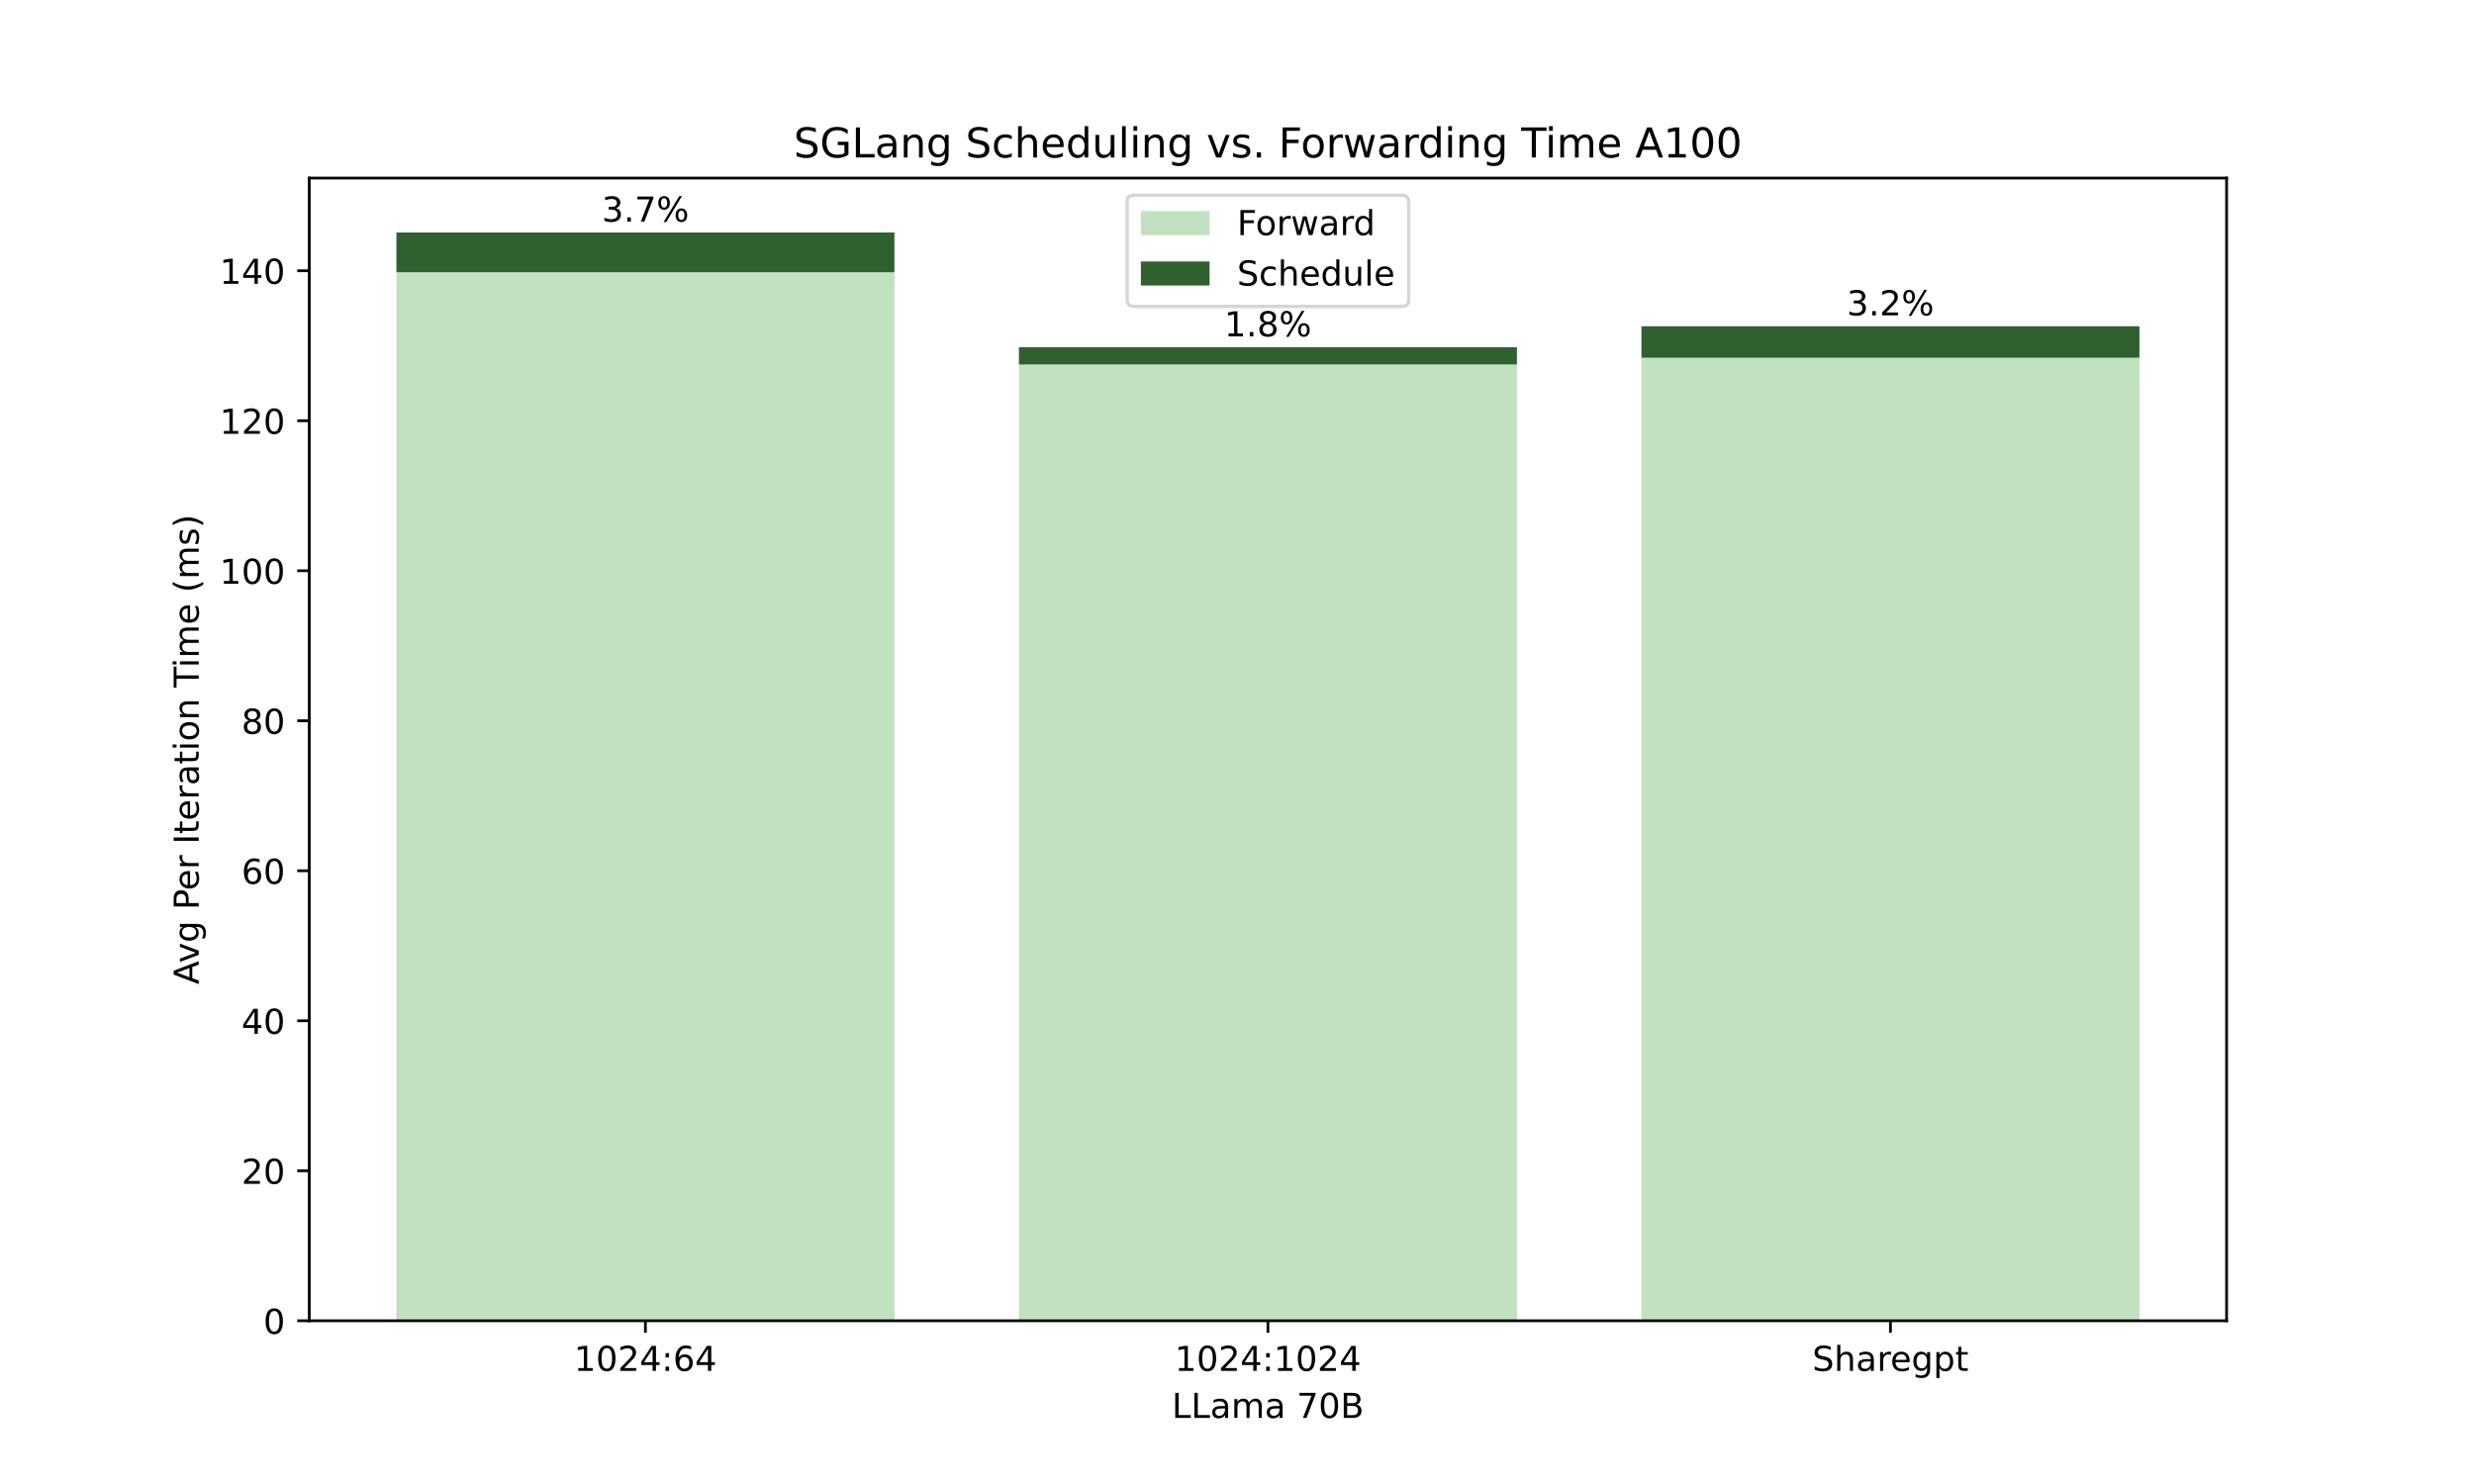
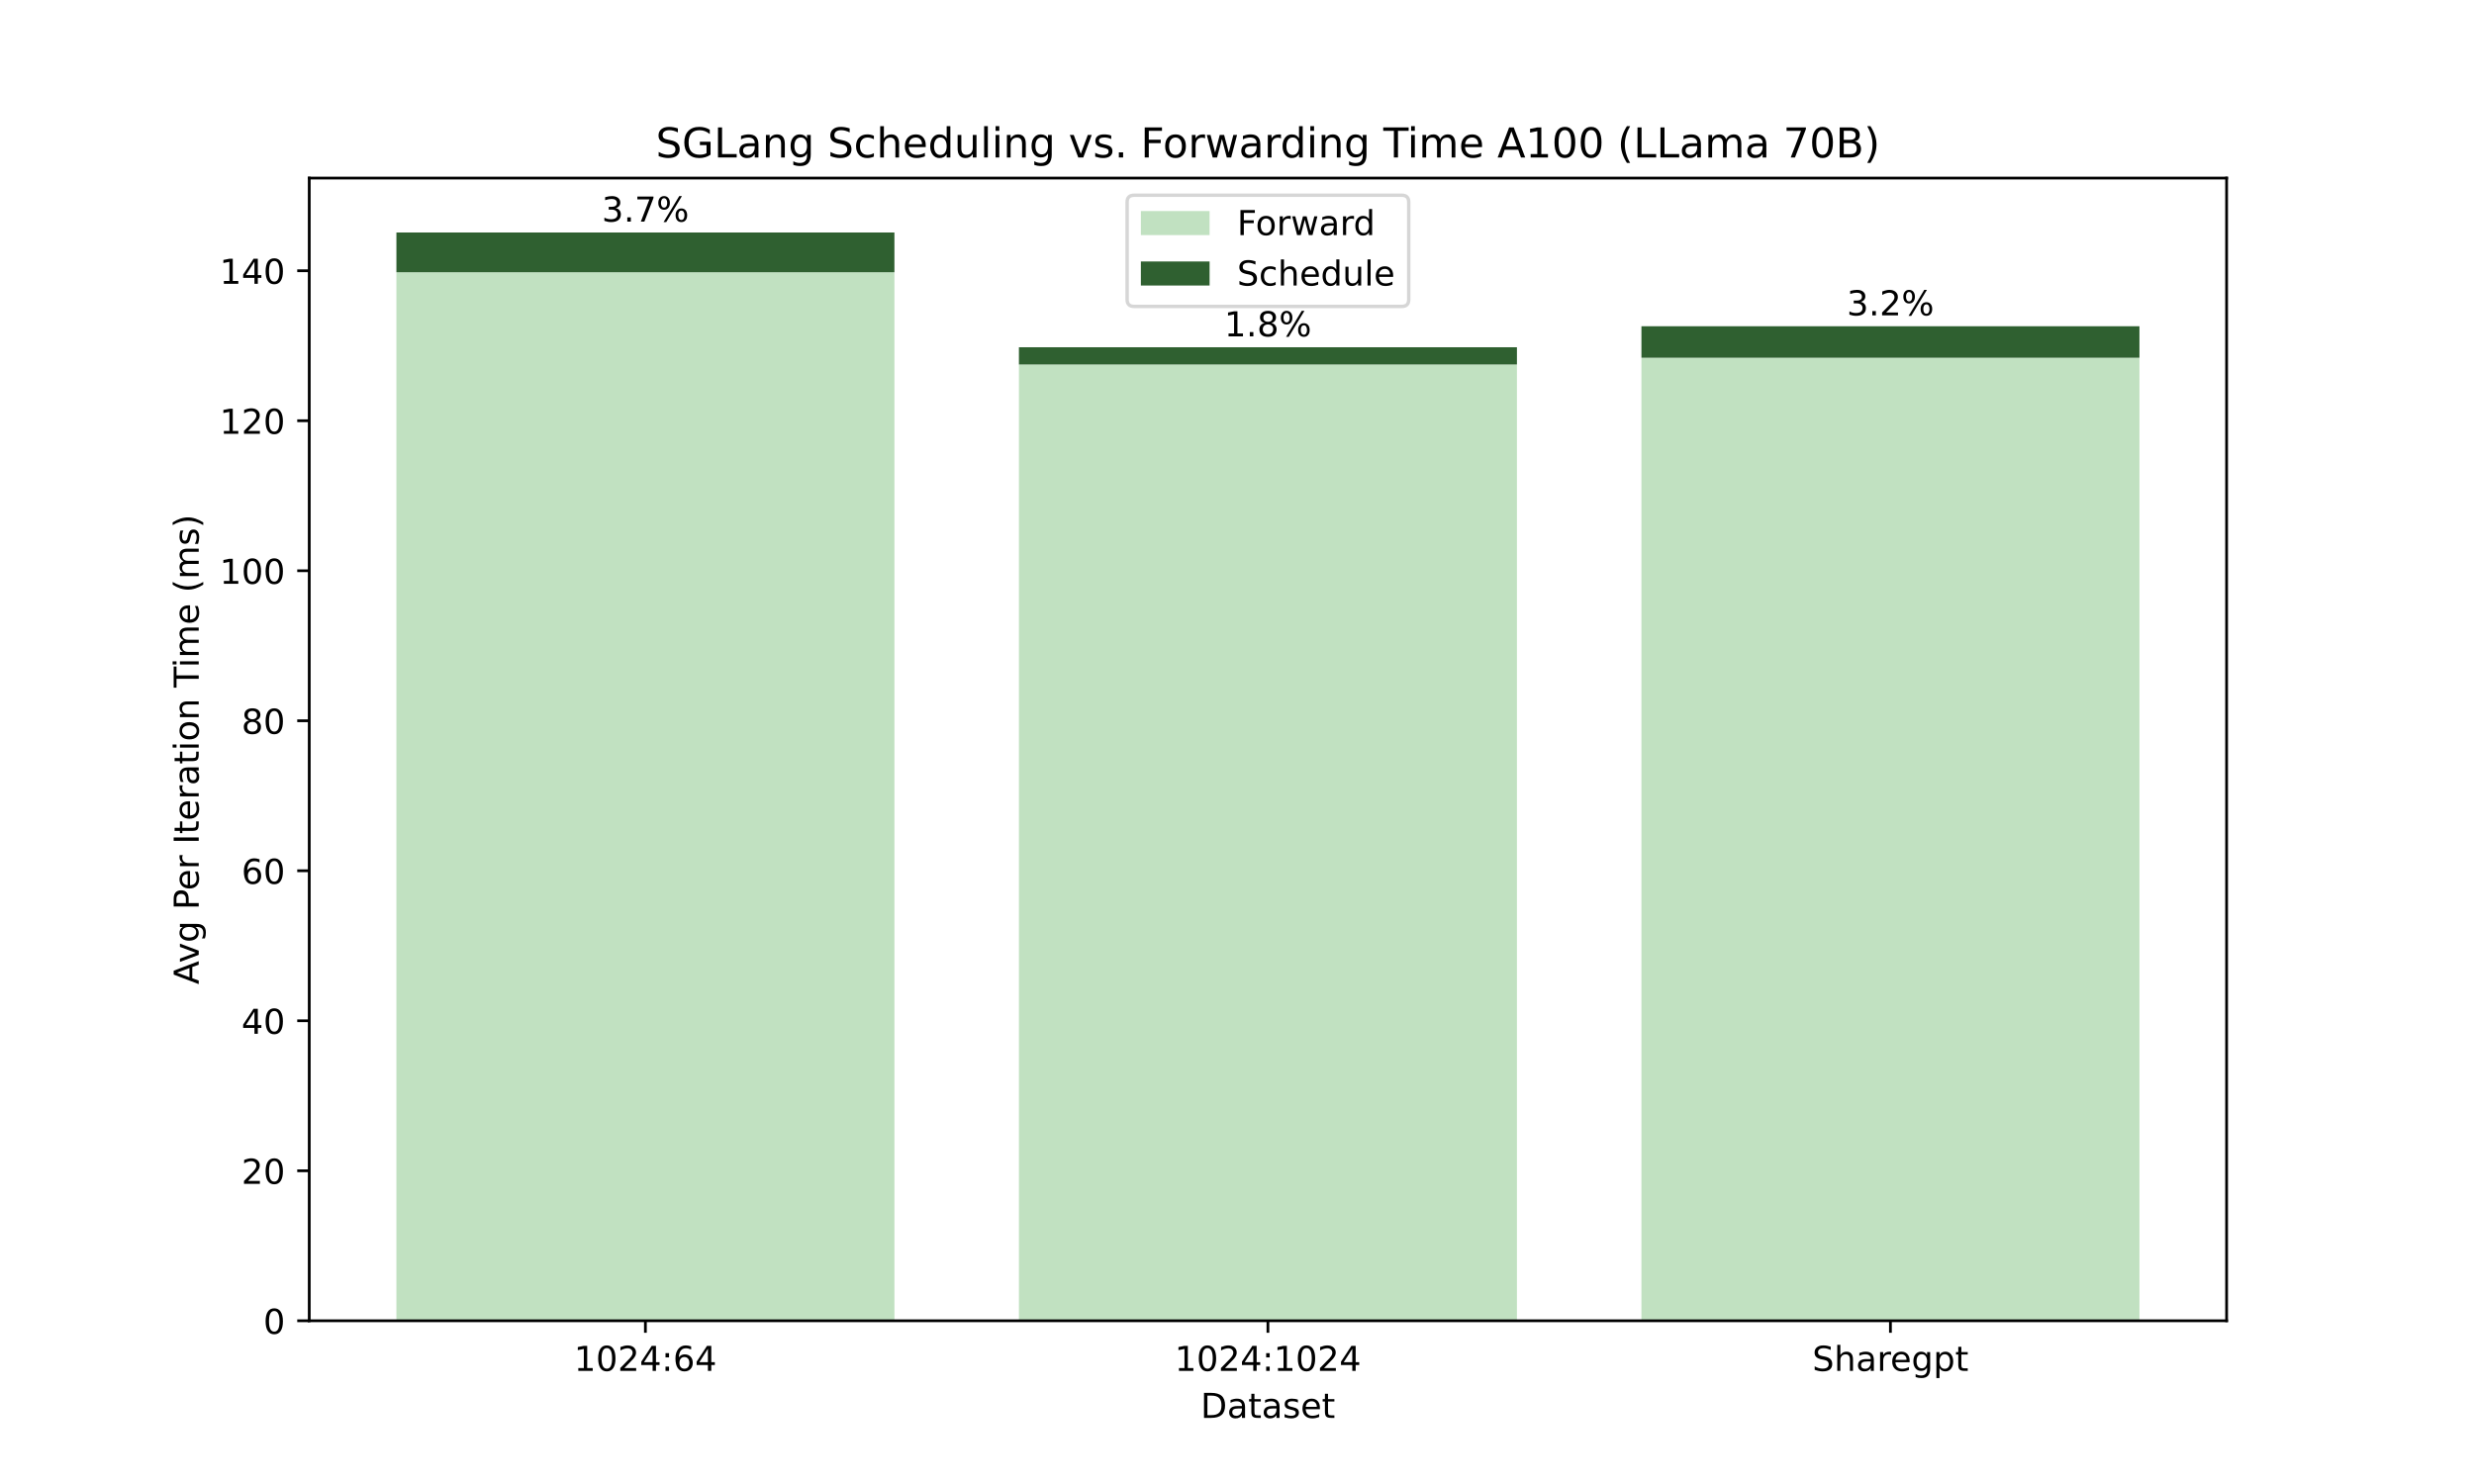
<svg xmlns="http://www.w3.org/2000/svg" xmlns:xlink="http://www.w3.org/1999/xlink" width="720pt" height="432pt" viewBox="0 0 720 432" version="1.1">
  <defs>
    <style type="text/css">*{stroke-linejoin: round; stroke-linecap: butt}</style>
  </defs>
  <g id="figure_1">
    <g id="patch_1">
      <path d="M 0 432  L 720 432  L 720 0  L 0 0  z " style="fill: #ffffff" />
    </g>
    <g id="axes_1">
      <g id="patch_2">
        <path d="M 90 384.48  L 648 384.48  L 648 51.84  L 90 51.84  z " style="fill: #ffffff" />
      </g>
      <g id="patch_3">
-         <path d="M 115.364 384.48  L 260.299 384.48  L 260.299 79.252  L 115.364 79.252  z " clip-path="url(#p41bf4c85e1)" style="fill: #c1e1c1" />
+         <path d="M 115.364 384.48  L 260.299 384.48  L 260.299 79.252  L 115.364 79.252  z " clip-path="url(#pac7d313eec)" style="fill: #c1e1c1" />
      </g>
      <g id="patch_4">
-         <path d="M 296.532 384.48  L 441.468 384.48  L 441.468 106.106  L 296.532 106.106  z " clip-path="url(#p41bf4c85e1)" style="fill: #c1e1c1" />
+         <path d="M 296.532 384.48  L 441.468 384.48  L 441.468 106.106  L 296.532 106.106  z " clip-path="url(#pac7d313eec)" style="fill: #c1e1c1" />
      </g>
      <g id="patch_5">
-         <path d="M 477.701 384.48  L 622.636 384.48  L 622.636 104.141  L 477.701 104.141  z " clip-path="url(#p41bf4c85e1)" style="fill: #c1e1c1" />
+         <path d="M 477.701 384.48  L 622.636 384.48  L 622.636 104.141  L 477.701 104.141  z " clip-path="url(#pac7d313eec)" style="fill: #c1e1c1" />
      </g>
      <g id="patch_6">
-         <path d="M 115.364 79.252  L 260.299 79.252  L 260.299 67.68  L 115.364 67.68  z " clip-path="url(#p41bf4c85e1)" style="fill: #2f6030" />
+         <path d="M 115.364 79.252  L 260.299 79.252  L 260.299 67.68  L 115.364 67.68  z " clip-path="url(#pac7d313eec)" style="fill: #2f6030" />
      </g>
      <g id="patch_7">
-         <path d="M 296.532 106.106  L 441.468 106.106  L 441.468 101.085  L 296.532 101.085  z " clip-path="url(#p41bf4c85e1)" style="fill: #2f6030" />
+         <path d="M 296.532 106.106  L 441.468 106.106  L 441.468 101.085  L 296.532 101.085  z " clip-path="url(#pac7d313eec)" style="fill: #2f6030" />
      </g>
      <g id="patch_8">
-         <path d="M 477.701 104.141  L 622.636 104.141  L 622.636 94.972  L 477.701 94.972  z " clip-path="url(#p41bf4c85e1)" style="fill: #2f6030" />
+         <path d="M 477.701 104.141  L 622.636 104.141  L 622.636 94.972  L 477.701 94.972  z " clip-path="url(#pac7d313eec)" style="fill: #2f6030" />
      </g>
      <g id="matplotlib.axis_1">
        <g id="xtick_1">
          <g id="line2d_1">
            <defs>
-               <path id="m19661de601" d="M 0 0  L 0 3.5  " style="stroke: #000000; stroke-width: 0.8" />
+               <path id="m6795e2af85" d="M 0 0  L 0 3.5  " style="stroke: #000000; stroke-width: 0.8" />
            </defs>
            <g>
-               <use xlink:href="#m19661de601" x="187.831" y="384.48" style="stroke: #000000; stroke-width: 0.8" />
+               <use xlink:href="#m6795e2af85" x="187.831" y="384.48" style="stroke: #000000; stroke-width: 0.8" />
            </g>
          </g>
          <g id="text_1">
            <g transform="translate(167.0593 399.0784) scale(0.1 -0.1)">
              <defs>
                <path id="DejaVuSans-31" d="M 794 531  L 1825 531  L 1825 4091  L 703 3866  L 703 4441  L 1819 4666  L 2450 4666  L 2450 531  L 3481 531  L 3481 0  L 794 0  L 794 531  z " transform="scale(0.015625)" />
                <path id="DejaVuSans-30" d="M 2034 4250  Q 1547 4250 1301 3770  Q 1056 3291 1056 2328  Q 1056 1369 1301 889  Q 1547 409 2034 409  Q 2525 409 2770 889  Q 3016 1369 3016 2328  Q 3016 3291 2770 3770  Q 2525 4250 2034 4250  z M 2034 4750  Q 2819 4750 3233 4129  Q 3647 3509 3647 2328  Q 3647 1150 3233 529  Q 2819 -91 2034 -91  Q 1250 -91 836 529  Q 422 1150 422 2328  Q 422 3509 836 4129  Q 1250 4750 2034 4750  z " transform="scale(0.015625)" />
                <path id="DejaVuSans-32" d="M 1228 531  L 3431 531  L 3431 0  L 469 0  L 469 531  Q 828 903 1448 1529  Q 2069 2156 2228 2338  Q 2531 2678 2651 2914  Q 2772 3150 2772 3378  Q 2772 3750 2511 3984  Q 2250 4219 1831 4219  Q 1534 4219 1204 4116  Q 875 4013 500 3803  L 500 4441  Q 881 4594 1212 4672  Q 1544 4750 1819 4750  Q 2544 4750 2975 4387  Q 3406 4025 3406 3419  Q 3406 3131 3298 2873  Q 3191 2616 2906 2266  Q 2828 2175 2409 1742  Q 1991 1309 1228 531  z " transform="scale(0.015625)" />
                <path id="DejaVuSans-34" d="M 2419 4116  L 825 1625  L 2419 1625  L 2419 4116  z M 2253 4666  L 3047 4666  L 3047 1625  L 3713 1625  L 3713 1100  L 3047 1100  L 3047 0  L 2419 0  L 2419 1100  L 313 1100  L 313 1709  L 2253 4666  z " transform="scale(0.015625)" />
                <path id="DejaVuSans-3a" d="M 750 794  L 1409 794  L 1409 0  L 750 0  L 750 794  z M 750 3309  L 1409 3309  L 1409 2516  L 750 2516  L 750 3309  z " transform="scale(0.015625)" />
                <path id="DejaVuSans-36" d="M 2113 2584  Q 1688 2584 1439 2293  Q 1191 2003 1191 1497  Q 1191 994 1439 701  Q 1688 409 2113 409  Q 2538 409 2786 701  Q 3034 994 3034 1497  Q 3034 2003 2786 2293  Q 2538 2584 2113 2584  z M 3366 4563  L 3366 3988  Q 3128 4100 2886 4159  Q 2644 4219 2406 4219  Q 1781 4219 1451 3797  Q 1122 3375 1075 2522  Q 1259 2794 1537 2939  Q 1816 3084 2150 3084  Q 2853 3084 3261 2657  Q 3669 2231 3669 1497  Q 3669 778 3244 343  Q 2819 -91 2113 -91  Q 1303 -91 875 529  Q 447 1150 447 2328  Q 447 3434 972 4092  Q 1497 4750 2381 4750  Q 2619 4750 2861 4703  Q 3103 4656 3366 4563  z " transform="scale(0.015625)" />
              </defs>
              <use xlink:href="#DejaVuSans-31" />
              <use xlink:href="#DejaVuSans-30" x="63.623" />
              <use xlink:href="#DejaVuSans-32" x="127.246" />
              <use xlink:href="#DejaVuSans-34" x="190.869" />
              <use xlink:href="#DejaVuSans-3a" x="254.492" />
              <use xlink:href="#DejaVuSans-36" x="288.184" />
              <use xlink:href="#DejaVuSans-34" x="351.807" />
            </g>
          </g>
        </g>
        <g id="xtick_2">
          <g id="line2d_2">
            <g>
-               <use xlink:href="#m19661de601" x="369" y="384.48" style="stroke: #000000; stroke-width: 0.8" />
+               <use xlink:href="#m6795e2af85" x="369" y="384.48" style="stroke: #000000; stroke-width: 0.8" />
            </g>
          </g>
          <g id="text_2">
            <g transform="translate(341.8656 399.0784) scale(0.1 -0.1)">
              <use xlink:href="#DejaVuSans-31" />
              <use xlink:href="#DejaVuSans-30" x="63.623" />
              <use xlink:href="#DejaVuSans-32" x="127.246" />
              <use xlink:href="#DejaVuSans-34" x="190.869" />
              <use xlink:href="#DejaVuSans-3a" x="254.492" />
              <use xlink:href="#DejaVuSans-31" x="288.184" />
              <use xlink:href="#DejaVuSans-30" x="351.807" />
              <use xlink:href="#DejaVuSans-32" x="415.43" />
              <use xlink:href="#DejaVuSans-34" x="479.053" />
            </g>
          </g>
        </g>
        <g id="xtick_3">
          <g id="line2d_3">
            <g>
-               <use xlink:href="#m19661de601" x="550.169" y="384.48" style="stroke: #000000; stroke-width: 0.8" />
+               <use xlink:href="#m6795e2af85" x="550.169" y="384.48" style="stroke: #000000; stroke-width: 0.8" />
            </g>
          </g>
          <g id="text_3">
            <g transform="translate(527.4337 399.0784) scale(0.1 -0.1)">
              <defs>
                <path id="DejaVuSans-53" d="M 3425 4513  L 3425 3897  Q 3066 4069 2747 4153  Q 2428 4238 2131 4238  Q 1616 4238 1336 4038  Q 1056 3838 1056 3469  Q 1056 3159 1242 3001  Q 1428 2844 1947 2747  L 2328 2669  Q 3034 2534 3370 2195  Q 3706 1856 3706 1288  Q 3706 609 3251 259  Q 2797 -91 1919 -91  Q 1588 -91 1214 -16  Q 841 59 441 206  L 441 856  Q 825 641 1194 531  Q 1563 422 1919 422  Q 2459 422 2753 634  Q 3047 847 3047 1241  Q 3047 1584 2836 1778  Q 2625 1972 2144 2069  L 1759 2144  Q 1053 2284 737 2584  Q 422 2884 422 3419  Q 422 4038 858 4394  Q 1294 4750 2059 4750  Q 2388 4750 2728 4690  Q 3069 4631 3425 4513  z " transform="scale(0.015625)" />
                <path id="DejaVuSans-68" d="M 3513 2113  L 3513 0  L 2938 0  L 2938 2094  Q 2938 2591 2744 2837  Q 2550 3084 2163 3084  Q 1697 3084 1428 2787  Q 1159 2491 1159 1978  L 1159 0  L 581 0  L 581 4863  L 1159 4863  L 1159 2956  Q 1366 3272 1645 3428  Q 1925 3584 2291 3584  Q 2894 3584 3203 3211  Q 3513 2838 3513 2113  z " transform="scale(0.015625)" />
                <path id="DejaVuSans-61" d="M 2194 1759  Q 1497 1759 1228 1600  Q 959 1441 959 1056  Q 959 750 1161 570  Q 1363 391 1709 391  Q 2188 391 2477 730  Q 2766 1069 2766 1631  L 2766 1759  L 2194 1759  z M 3341 1997  L 3341 0  L 2766 0  L 2766 531  Q 2569 213 2275 61  Q 1981 -91 1556 -91  Q 1019 -91 701 211  Q 384 513 384 1019  Q 384 1609 779 1909  Q 1175 2209 1959 2209  L 2766 2209  L 2766 2266  Q 2766 2663 2505 2880  Q 2244 3097 1772 3097  Q 1472 3097 1187 3025  Q 903 2953 641 2809  L 641 3341  Q 956 3463 1253 3523  Q 1550 3584 1831 3584  Q 2591 3584 2966 3190  Q 3341 2797 3341 1997  z " transform="scale(0.015625)" />
                <path id="DejaVuSans-72" d="M 2631 2963  Q 2534 3019 2420 3045  Q 2306 3072 2169 3072  Q 1681 3072 1420 2755  Q 1159 2438 1159 1844  L 1159 0  L 581 0  L 581 3500  L 1159 3500  L 1159 2956  Q 1341 3275 1631 3429  Q 1922 3584 2338 3584  Q 2397 3584 2469 3576  Q 2541 3569 2628 3553  L 2631 2963  z " transform="scale(0.015625)" />
                <path id="DejaVuSans-65" d="M 3597 1894  L 3597 1613  L 953 1613  Q 991 1019 1311 708  Q 1631 397 2203 397  Q 2534 397 2845 478  Q 3156 559 3463 722  L 3463 178  Q 3153 47 2828 -22  Q 2503 -91 2169 -91  Q 1331 -91 842 396  Q 353 884 353 1716  Q 353 2575 817 3079  Q 1281 3584 2069 3584  Q 2775 3584 3186 3129  Q 3597 2675 3597 1894  z M 3022 2063  Q 3016 2534 2758 2815  Q 2500 3097 2075 3097  Q 1594 3097 1305 2825  Q 1016 2553 972 2059  L 3022 2063  z " transform="scale(0.015625)" />
                <path id="DejaVuSans-67" d="M 2906 1791  Q 2906 2416 2648 2759  Q 2391 3103 1925 3103  Q 1463 3103 1205 2759  Q 947 2416 947 1791  Q 947 1169 1205 825  Q 1463 481 1925 481  Q 2391 481 2648 825  Q 2906 1169 2906 1791  z M 3481 434  Q 3481 -459 3084 -895  Q 2688 -1331 1869 -1331  Q 1566 -1331 1297 -1286  Q 1028 -1241 775 -1147  L 775 -588  Q 1028 -725 1275 -790  Q 1522 -856 1778 -856  Q 2344 -856 2625 -561  Q 2906 -266 2906 331  L 2906 616  Q 2728 306 2450 153  Q 2172 0 1784 0  Q 1141 0 747 490  Q 353 981 353 1791  Q 353 2603 747 3093  Q 1141 3584 1784 3584  Q 2172 3584 2450 3431  Q 2728 3278 2906 2969  L 2906 3500  L 3481 3500  L 3481 434  z " transform="scale(0.015625)" />
                <path id="DejaVuSans-70" d="M 1159 525  L 1159 -1331  L 581 -1331  L 581 3500  L 1159 3500  L 1159 2969  Q 1341 3281 1617 3432  Q 1894 3584 2278 3584  Q 2916 3584 3314 3078  Q 3713 2572 3713 1747  Q 3713 922 3314 415  Q 2916 -91 2278 -91  Q 1894 -91 1617 61  Q 1341 213 1159 525  z M 3116 1747  Q 3116 2381 2855 2742  Q 2594 3103 2138 3103  Q 1681 3103 1420 2742  Q 1159 2381 1159 1747  Q 1159 1113 1420 752  Q 1681 391 2138 391  Q 2594 391 2855 752  Q 3116 1113 3116 1747  z " transform="scale(0.015625)" />
                <path id="DejaVuSans-74" d="M 1172 4494  L 1172 3500  L 2356 3500  L 2356 3053  L 1172 3053  L 1172 1153  Q 1172 725 1289 603  Q 1406 481 1766 481  L 2356 481  L 2356 0  L 1766 0  Q 1100 0 847 248  Q 594 497 594 1153  L 594 3053  L 172 3053  L 172 3500  L 594 3500  L 594 4494  L 1172 4494  z " transform="scale(0.015625)" />
              </defs>
              <use xlink:href="#DejaVuSans-53" />
              <use xlink:href="#DejaVuSans-68" x="63.477" />
              <use xlink:href="#DejaVuSans-61" x="126.855" />
              <use xlink:href="#DejaVuSans-72" x="188.135" />
              <use xlink:href="#DejaVuSans-65" x="226.998" />
              <use xlink:href="#DejaVuSans-67" x="288.521" />
              <use xlink:href="#DejaVuSans-70" x="351.998" />
              <use xlink:href="#DejaVuSans-74" x="415.475" />
            </g>
          </g>
        </g>
        <g id="text_4">
-           <g transform="translate(341.0477 412.7566) scale(0.1 -0.1)">
+           <g transform="translate(349.4203 412.7566) scale(0.1 -0.1)">
            <defs>
-               <path id="DejaVuSans-4c" d="M 628 4666  L 1259 4666  L 1259 531  L 3531 531  L 3531 0  L 628 0  L 628 4666  z " transform="scale(0.015625)" />
-               <path id="DejaVuSans-6d" d="M 3328 2828  Q 3544 3216 3844 3400  Q 4144 3584 4550 3584  Q 5097 3584 5394 3201  Q 5691 2819 5691 2113  L 5691 0  L 5113 0  L 5113 2094  Q 5113 2597 4934 2840  Q 4756 3084 4391 3084  Q 3944 3084 3684 2787  Q 3425 2491 3425 1978  L 3425 0  L 2847 0  L 2847 2094  Q 2847 2600 2669 2842  Q 2491 3084 2119 3084  Q 1678 3084 1418 2786  Q 1159 2488 1159 1978  L 1159 0  L 581 0  L 581 3500  L 1159 3500  L 1159 2956  Q 1356 3278 1631 3431  Q 1906 3584 2284 3584  Q 2666 3584 2933 3390  Q 3200 3197 3328 2828  z " transform="scale(0.015625)" />
-               <path id="DejaVuSans-20" transform="scale(0.015625)" />
-               <path id="DejaVuSans-37" d="M 525 4666  L 3525 4666  L 3525 4397  L 1831 0  L 1172 0  L 2766 4134  L 525 4134  L 525 4666  z " transform="scale(0.015625)" />
-               <path id="DejaVuSans-42" d="M 1259 2228  L 1259 519  L 2272 519  Q 2781 519 3026 730  Q 3272 941 3272 1375  Q 3272 1813 3026 2020  Q 2781 2228 2272 2228  L 1259 2228  z M 1259 4147  L 1259 2741  L 2194 2741  Q 2656 2741 2882 2914  Q 3109 3088 3109 3444  Q 3109 3797 2882 3972  Q 2656 4147 2194 4147  L 1259 4147  z M 628 4666  L 2241 4666  Q 2963 4666 3353 4366  Q 3744 4066 3744 3513  Q 3744 3084 3544 2831  Q 3344 2578 2956 2516  Q 3422 2416 3680 2098  Q 3938 1781 3938 1306  Q 3938 681 3513 340  Q 3088 0 2303 0  L 628 0  L 628 4666  z " transform="scale(0.015625)" />
+               <path id="DejaVuSans-44" d="M 1259 4147  L 1259 519  L 2022 519  Q 2988 519 3436 956  Q 3884 1394 3884 2338  Q 3884 3275 3436 3711  Q 2988 4147 2022 4147  L 1259 4147  z M 628 4666  L 1925 4666  Q 3281 4666 3915 4102  Q 4550 3538 4550 2338  Q 4550 1131 3912 565  Q 3275 0 1925 0  L 628 0  L 628 4666  z " transform="scale(0.015625)" />
+               <path id="DejaVuSans-73" d="M 2834 3397  L 2834 2853  Q 2591 2978 2328 3040  Q 2066 3103 1784 3103  Q 1356 3103 1142 2972  Q 928 2841 928 2578  Q 928 2378 1081 2264  Q 1234 2150 1697 2047  L 1894 2003  Q 2506 1872 2764 1633  Q 3022 1394 3022 966  Q 3022 478 2636 193  Q 2250 -91 1575 -91  Q 1294 -91 989 -36  Q 684 19 347 128  L 347 722  Q 666 556 975 473  Q 1284 391 1588 391  Q 1994 391 2212 530  Q 2431 669 2431 922  Q 2431 1156 2273 1281  Q 2116 1406 1581 1522  L 1381 1569  Q 847 1681 609 1914  Q 372 2147 372 2553  Q 372 3047 722 3315  Q 1072 3584 1716 3584  Q 2034 3584 2315 3537  Q 2597 3491 2834 3397  z " transform="scale(0.015625)" />
            </defs>
-             <use xlink:href="#DejaVuSans-4c" />
-             <use xlink:href="#DejaVuSans-4c" x="55.713" />
-             <use xlink:href="#DejaVuSans-61" x="111.426" />
-             <use xlink:href="#DejaVuSans-6d" x="172.705" />
-             <use xlink:href="#DejaVuSans-61" x="270.117" />
-             <use xlink:href="#DejaVuSans-20" x="331.396" />
-             <use xlink:href="#DejaVuSans-37" x="363.184" />
-             <use xlink:href="#DejaVuSans-30" x="426.807" />
-             <use xlink:href="#DejaVuSans-42" x="490.43" />
+             <use xlink:href="#DejaVuSans-44" />
+             <use xlink:href="#DejaVuSans-61" x="77.002" />
+             <use xlink:href="#DejaVuSans-74" x="138.281" />
+             <use xlink:href="#DejaVuSans-61" x="177.49" />
+             <use xlink:href="#DejaVuSans-73" x="238.77" />
+             <use xlink:href="#DejaVuSans-65" x="290.869" />
+             <use xlink:href="#DejaVuSans-74" x="352.393" />
          </g>
        </g>
      </g>
      <g id="matplotlib.axis_2">
        <g id="ytick_1">
          <g id="line2d_4">
            <defs>
-               <path id="m5e6324e4d8" d="M 0 0  L -3.5 0  " style="stroke: #000000; stroke-width: 0.8" />
+               <path id="mbc675dec63" d="M 0 0  L -3.5 0  " style="stroke: #000000; stroke-width: 0.8" />
            </defs>
            <g>
-               <use xlink:href="#m5e6324e4d8" x="90" y="384.48" style="stroke: #000000; stroke-width: 0.8" />
+               <use xlink:href="#mbc675dec63" x="90" y="384.48" style="stroke: #000000; stroke-width: 0.8" />
            </g>
          </g>
          <g id="text_5">
            <g transform="translate(76.6375 388.2792) scale(0.1 -0.1)">
              <use xlink:href="#DejaVuSans-30" />
            </g>
          </g>
        </g>
        <g id="ytick_2">
          <g id="line2d_5">
            <g>
-               <use xlink:href="#m5e6324e4d8" x="90" y="340.814" style="stroke: #000000; stroke-width: 0.8" />
+               <use xlink:href="#mbc675dec63" x="90" y="340.814" style="stroke: #000000; stroke-width: 0.8" />
            </g>
          </g>
          <g id="text_6">
            <g transform="translate(70.275 344.6128) scale(0.1 -0.1)">
              <use xlink:href="#DejaVuSans-32" />
              <use xlink:href="#DejaVuSans-30" x="63.623" />
            </g>
          </g>
        </g>
        <g id="ytick_3">
          <g id="line2d_6">
            <g>
-               <use xlink:href="#m5e6324e4d8" x="90" y="297.147" style="stroke: #000000; stroke-width: 0.8" />
+               <use xlink:href="#mbc675dec63" x="90" y="297.147" style="stroke: #000000; stroke-width: 0.8" />
            </g>
          </g>
          <g id="text_7">
            <g transform="translate(70.275 300.9463) scale(0.1 -0.1)">
              <use xlink:href="#DejaVuSans-34" />
              <use xlink:href="#DejaVuSans-30" x="63.623" />
            </g>
          </g>
        </g>
        <g id="ytick_4">
          <g id="line2d_7">
            <g>
-               <use xlink:href="#m5e6324e4d8" x="90" y="253.481" style="stroke: #000000; stroke-width: 0.8" />
+               <use xlink:href="#mbc675dec63" x="90" y="253.481" style="stroke: #000000; stroke-width: 0.8" />
            </g>
          </g>
          <g id="text_8">
            <g transform="translate(70.275 257.2799) scale(0.1 -0.1)">
              <use xlink:href="#DejaVuSans-36" />
              <use xlink:href="#DejaVuSans-30" x="63.623" />
            </g>
          </g>
        </g>
        <g id="ytick_5">
          <g id="line2d_8">
            <g>
-               <use xlink:href="#m5e6324e4d8" x="90" y="209.814" style="stroke: #000000; stroke-width: 0.8" />
+               <use xlink:href="#mbc675dec63" x="90" y="209.814" style="stroke: #000000; stroke-width: 0.8" />
            </g>
          </g>
          <g id="text_9">
            <g transform="translate(70.275 213.6135) scale(0.1 -0.1)">
              <defs>
                <path id="DejaVuSans-38" d="M 2034 2216  Q 1584 2216 1326 1975  Q 1069 1734 1069 1313  Q 1069 891 1326 650  Q 1584 409 2034 409  Q 2484 409 2743 651  Q 3003 894 3003 1313  Q 3003 1734 2745 1975  Q 2488 2216 2034 2216  z M 1403 2484  Q 997 2584 770 2862  Q 544 3141 544 3541  Q 544 4100 942 4425  Q 1341 4750 2034 4750  Q 2731 4750 3128 4425  Q 3525 4100 3525 3541  Q 3525 3141 3298 2862  Q 3072 2584 2669 2484  Q 3125 2378 3379 2068  Q 3634 1759 3634 1313  Q 3634 634 3220 271  Q 2806 -91 2034 -91  Q 1263 -91 848 271  Q 434 634 434 1313  Q 434 1759 690 2068  Q 947 2378 1403 2484  z M 1172 3481  Q 1172 3119 1398 2916  Q 1625 2713 2034 2713  Q 2441 2713 2670 2916  Q 2900 3119 2900 3481  Q 2900 3844 2670 4047  Q 2441 4250 2034 4250  Q 1625 4250 1398 4047  Q 1172 3844 1172 3481  z " transform="scale(0.015625)" />
              </defs>
              <use xlink:href="#DejaVuSans-38" />
              <use xlink:href="#DejaVuSans-30" x="63.623" />
            </g>
          </g>
        </g>
        <g id="ytick_6">
          <g id="line2d_9">
            <g>
-               <use xlink:href="#m5e6324e4d8" x="90" y="166.148" style="stroke: #000000; stroke-width: 0.8" />
+               <use xlink:href="#mbc675dec63" x="90" y="166.148" style="stroke: #000000; stroke-width: 0.8" />
            </g>
          </g>
          <g id="text_10">
            <g transform="translate(63.9125 169.947) scale(0.1 -0.1)">
              <use xlink:href="#DejaVuSans-31" />
              <use xlink:href="#DejaVuSans-30" x="63.623" />
              <use xlink:href="#DejaVuSans-30" x="127.246" />
            </g>
          </g>
        </g>
        <g id="ytick_7">
          <g id="line2d_10">
            <g>
-               <use xlink:href="#m5e6324e4d8" x="90" y="122.481" style="stroke: #000000; stroke-width: 0.8" />
+               <use xlink:href="#mbc675dec63" x="90" y="122.481" style="stroke: #000000; stroke-width: 0.8" />
            </g>
          </g>
          <g id="text_11">
            <g transform="translate(63.9125 126.2806) scale(0.1 -0.1)">
              <use xlink:href="#DejaVuSans-31" />
              <use xlink:href="#DejaVuSans-32" x="63.623" />
              <use xlink:href="#DejaVuSans-30" x="127.246" />
            </g>
          </g>
        </g>
        <g id="ytick_8">
          <g id="line2d_11">
            <g>
-               <use xlink:href="#m5e6324e4d8" x="90" y="78.815" style="stroke: #000000; stroke-width: 0.8" />
+               <use xlink:href="#mbc675dec63" x="90" y="78.815" style="stroke: #000000; stroke-width: 0.8" />
            </g>
          </g>
          <g id="text_12">
            <g transform="translate(63.9125 82.61416) scale(0.1 -0.1)">
              <use xlink:href="#DejaVuSans-31" />
              <use xlink:href="#DejaVuSans-34" x="63.623" />
              <use xlink:href="#DejaVuSans-30" x="127.246" />
            </g>
          </g>
        </g>
        <g id="text_13">
          <g transform="translate(57.83281 286.5608) rotate(-90) scale(0.1 -0.1)">
            <defs>
              <path id="DejaVuSans-41" d="M 2188 4044  L 1331 1722  L 3047 1722  L 2188 4044  z M 1831 4666  L 2547 4666  L 4325 0  L 3669 0  L 3244 1197  L 1141 1197  L 716 0  L 50 0  L 1831 4666  z " transform="scale(0.015625)" />
              <path id="DejaVuSans-76" d="M 191 3500  L 800 3500  L 1894 563  L 2988 3500  L 3597 3500  L 2284 0  L 1503 0  L 191 3500  z " transform="scale(0.015625)" />
+               <path id="DejaVuSans-20" transform="scale(0.015625)" />
              <path id="DejaVuSans-50" d="M 1259 4147  L 1259 2394  L 2053 2394  Q 2494 2394 2734 2622  Q 2975 2850 2975 3272  Q 2975 3691 2734 3919  Q 2494 4147 2053 4147  L 1259 4147  z M 628 4666  L 2053 4666  Q 2838 4666 3239 4311  Q 3641 3956 3641 3272  Q 3641 2581 3239 2228  Q 2838 1875 2053 1875  L 1259 1875  L 1259 0  L 628 0  L 628 4666  z " transform="scale(0.015625)" />
              <path id="DejaVuSans-49" d="M 628 4666  L 1259 4666  L 1259 0  L 628 0  L 628 4666  z " transform="scale(0.015625)" />
              <path id="DejaVuSans-69" d="M 603 3500  L 1178 3500  L 1178 0  L 603 0  L 603 3500  z M 603 4863  L 1178 4863  L 1178 4134  L 603 4134  L 603 4863  z " transform="scale(0.015625)" />
              <path id="DejaVuSans-6f" d="M 1959 3097  Q 1497 3097 1228 2736  Q 959 2375 959 1747  Q 959 1119 1226 758  Q 1494 397 1959 397  Q 2419 397 2687 759  Q 2956 1122 2956 1747  Q 2956 2369 2687 2733  Q 2419 3097 1959 3097  z M 1959 3584  Q 2709 3584 3137 3096  Q 3566 2609 3566 1747  Q 3566 888 3137 398  Q 2709 -91 1959 -91  Q 1206 -91 779 398  Q 353 888 353 1747  Q 353 2609 779 3096  Q 1206 3584 1959 3584  z " transform="scale(0.015625)" />
              <path id="DejaVuSans-6e" d="M 3513 2113  L 3513 0  L 2938 0  L 2938 2094  Q 2938 2591 2744 2837  Q 2550 3084 2163 3084  Q 1697 3084 1428 2787  Q 1159 2491 1159 1978  L 1159 0  L 581 0  L 581 3500  L 1159 3500  L 1159 2956  Q 1366 3272 1645 3428  Q 1925 3584 2291 3584  Q 2894 3584 3203 3211  Q 3513 2838 3513 2113  z " transform="scale(0.015625)" />
              <path id="DejaVuSans-54" d="M -19 4666  L 3928 4666  L 3928 4134  L 2272 4134  L 2272 0  L 1638 0  L 1638 4134  L -19 4134  L -19 4666  z " transform="scale(0.015625)" />
+               <path id="DejaVuSans-6d" d="M 3328 2828  Q 3544 3216 3844 3400  Q 4144 3584 4550 3584  Q 5097 3584 5394 3201  Q 5691 2819 5691 2113  L 5691 0  L 5113 0  L 5113 2094  Q 5113 2597 4934 2840  Q 4756 3084 4391 3084  Q 3944 3084 3684 2787  Q 3425 2491 3425 1978  L 3425 0  L 2847 0  L 2847 2094  Q 2847 2600 2669 2842  Q 2491 3084 2119 3084  Q 1678 3084 1418 2786  Q 1159 2488 1159 1978  L 1159 0  L 581 0  L 581 3500  L 1159 3500  L 1159 2956  Q 1356 3278 1631 3431  Q 1906 3584 2284 3584  Q 2666 3584 2933 3390  Q 3200 3197 3328 2828  z " transform="scale(0.015625)" />
              <path id="DejaVuSans-28" d="M 1984 4856  Q 1566 4138 1362 3434  Q 1159 2731 1159 2009  Q 1159 1288 1364 580  Q 1569 -128 1984 -844  L 1484 -844  Q 1016 -109 783 600  Q 550 1309 550 2009  Q 550 2706 781 3412  Q 1013 4119 1484 4856  L 1984 4856  z " transform="scale(0.015625)" />
-               <path id="DejaVuSans-73" d="M 2834 3397  L 2834 2853  Q 2591 2978 2328 3040  Q 2066 3103 1784 3103  Q 1356 3103 1142 2972  Q 928 2841 928 2578  Q 928 2378 1081 2264  Q 1234 2150 1697 2047  L 1894 2003  Q 2506 1872 2764 1633  Q 3022 1394 3022 966  Q 3022 478 2636 193  Q 2250 -91 1575 -91  Q 1294 -91 989 -36  Q 684 19 347 128  L 347 722  Q 666 556 975 473  Q 1284 391 1588 391  Q 1994 391 2212 530  Q 2431 669 2431 922  Q 2431 1156 2273 1281  Q 2116 1406 1581 1522  L 1381 1569  Q 847 1681 609 1914  Q 372 2147 372 2553  Q 372 3047 722 3315  Q 1072 3584 1716 3584  Q 2034 3584 2315 3537  Q 2597 3491 2834 3397  z " transform="scale(0.015625)" />
              <path id="DejaVuSans-29" d="M 513 4856  L 1013 4856  Q 1481 4119 1714 3412  Q 1947 2706 1947 2009  Q 1947 1309 1714 600  Q 1481 -109 1013 -844  L 513 -844  Q 928 -128 1133 580  Q 1338 1288 1338 2009  Q 1338 2731 1133 3434  Q 928 4138 513 4856  z " transform="scale(0.015625)" />
            </defs>
            <use xlink:href="#DejaVuSans-41" />
            <use xlink:href="#DejaVuSans-76" x="62.533" />
            <use xlink:href="#DejaVuSans-67" x="121.713" />
            <use xlink:href="#DejaVuSans-20" x="185.189" />
            <use xlink:href="#DejaVuSans-50" x="216.977" />
            <use xlink:href="#DejaVuSans-65" x="273.654" />
            <use xlink:href="#DejaVuSans-72" x="335.178" />
            <use xlink:href="#DejaVuSans-20" x="376.291" />
            <use xlink:href="#DejaVuSans-49" x="408.078" />
            <use xlink:href="#DejaVuSans-74" x="437.57" />
            <use xlink:href="#DejaVuSans-65" x="476.779" />
            <use xlink:href="#DejaVuSans-72" x="538.303" />
            <use xlink:href="#DejaVuSans-61" x="579.416" />
            <use xlink:href="#DejaVuSans-74" x="640.695" />
            <use xlink:href="#DejaVuSans-69" x="679.904" />
            <use xlink:href="#DejaVuSans-6f" x="707.688" />
            <use xlink:href="#DejaVuSans-6e" x="768.869" />
            <use xlink:href="#DejaVuSans-20" x="832.248" />
            <use xlink:href="#DejaVuSans-54" x="864.035" />
            <use xlink:href="#DejaVuSans-69" x="921.994" />
            <use xlink:href="#DejaVuSans-6d" x="949.777" />
            <use xlink:href="#DejaVuSans-65" x="1047.189" />
            <use xlink:href="#DejaVuSans-20" x="1108.713" />
            <use xlink:href="#DejaVuSans-28" x="1140.5" />
            <use xlink:href="#DejaVuSans-6d" x="1179.514" />
            <use xlink:href="#DejaVuSans-73" x="1276.926" />
            <use xlink:href="#DejaVuSans-29" x="1329.025" />
          </g>
        </g>
      </g>
      <g id="patch_9">
        <path d="M 90 384.48  L 90 51.84  " style="fill: none; stroke: #000000; stroke-width: 0.8; stroke-linejoin: miter; stroke-linecap: square" />
      </g>
      <g id="patch_10">
        <path d="M 648 384.48  L 648 51.84  " style="fill: none; stroke: #000000; stroke-width: 0.8; stroke-linejoin: miter; stroke-linecap: square" />
      </g>
      <g id="patch_11">
        <path d="M 90 384.48  L 648 384.48  " style="fill: none; stroke: #000000; stroke-width: 0.8; stroke-linejoin: miter; stroke-linecap: square" />
      </g>
      <g id="patch_12">
        <path d="M 90 51.84  L 648 51.84  " style="fill: none; stroke: #000000; stroke-width: 0.8; stroke-linejoin: miter; stroke-linecap: square" />
      </g>
      <g id="text_14">
        <g transform="translate(175.1288 64.50865) scale(0.1 -0.1)">
          <defs>
            <path id="DejaVuSans-33" d="M 2597 2516  Q 3050 2419 3304 2112  Q 3559 1806 3559 1356  Q 3559 666 3084 287  Q 2609 -91 1734 -91  Q 1441 -91 1130 -33  Q 819 25 488 141  L 488 750  Q 750 597 1062 519  Q 1375 441 1716 441  Q 2309 441 2620 675  Q 2931 909 2931 1356  Q 2931 1769 2642 2001  Q 2353 2234 1838 2234  L 1294 2234  L 1294 2753  L 1863 2753  Q 2328 2753 2575 2939  Q 2822 3125 2822 3475  Q 2822 3834 2567 4026  Q 2313 4219 1838 4219  Q 1578 4219 1281 4162  Q 984 4106 628 3988  L 628 4550  Q 988 4650 1302 4700  Q 1616 4750 1894 4750  Q 2613 4750 3031 4423  Q 3450 4097 3450 3541  Q 3450 3153 3228 2886  Q 3006 2619 2597 2516  z " transform="scale(0.015625)" />
            <path id="DejaVuSans-2e" d="M 684 794  L 1344 794  L 1344 0  L 684 0  L 684 794  z " transform="scale(0.015625)" />
+             <path id="DejaVuSans-37" d="M 525 4666  L 3525 4666  L 3525 4397  L 1831 0  L 1172 0  L 2766 4134  L 525 4134  L 525 4666  z " transform="scale(0.015625)" />
            <path id="DejaVuSans-25" d="M 4653 2053  Q 4381 2053 4226 1822  Q 4072 1591 4072 1178  Q 4072 772 4226 539  Q 4381 306 4653 306  Q 4919 306 5073 539  Q 5228 772 5228 1178  Q 5228 1588 5073 1820  Q 4919 2053 4653 2053  z M 4653 2450  Q 5147 2450 5437 2106  Q 5728 1763 5728 1178  Q 5728 594 5436 251  Q 5144 -91 4653 -91  Q 4153 -91 3862 251  Q 3572 594 3572 1178  Q 3572 1766 3864 2108  Q 4156 2450 4653 2450  z M 1428 4353  Q 1159 4353 1004 4120  Q 850 3888 850 3481  Q 850 3069 1003 2837  Q 1156 2606 1428 2606  Q 1700 2606 1854 2837  Q 2009 3069 2009 3481  Q 2009 3884 1853 4118  Q 1697 4353 1428 4353  z M 4250 4750  L 4750 4750  L 1831 -91  L 1331 -91  L 4250 4750  z M 1428 4750  Q 1922 4750 2215 4408  Q 2509 4066 2509 3481  Q 2509 2891 2217 2550  Q 1925 2209 1428 2209  Q 931 2209 642 2551  Q 353 2894 353 3481  Q 353 4063 643 4406  Q 934 4750 1428 4750  z " transform="scale(0.015625)" />
          </defs>
          <use xlink:href="#DejaVuSans-33" />
          <use xlink:href="#DejaVuSans-2e" x="63.623" />
          <use xlink:href="#DejaVuSans-37" x="95.41" />
          <use xlink:href="#DejaVuSans-25" x="159.033" />
        </g>
      </g>
      <g id="text_15">
        <g transform="translate(356.2977 97.91348) scale(0.1 -0.1)">
          <use xlink:href="#DejaVuSans-31" />
          <use xlink:href="#DejaVuSans-2e" x="63.623" />
          <use xlink:href="#DejaVuSans-38" x="95.41" />
          <use xlink:href="#DejaVuSans-25" x="159.033" />
        </g>
      </g>
      <g id="text_16">
        <g transform="translate(537.4665 91.80017) scale(0.1 -0.1)">
          <use xlink:href="#DejaVuSans-33" />
          <use xlink:href="#DejaVuSans-2e" x="63.623" />
          <use xlink:href="#DejaVuSans-32" x="95.41" />
          <use xlink:href="#DejaVuSans-25" x="159.033" />
        </g>
      </g>
      <g id="text_17">
-         <g transform="translate(230.9916 45.84) scale(0.12 -0.12)">
+         <g transform="translate(190.86 45.84) scale(0.12 -0.12)">
          <defs>
            <path id="DejaVuSans-47" d="M 3809 666  L 3809 1919  L 2778 1919  L 2778 2438  L 4434 2438  L 4434 434  Q 4069 175 3628 42  Q 3188 -91 2688 -91  Q 1594 -91 976 548  Q 359 1188 359 2328  Q 359 3472 976 4111  Q 1594 4750 2688 4750  Q 3144 4750 3555 4637  Q 3966 4525 4313 4306  L 4313 3634  Q 3963 3931 3569 4081  Q 3175 4231 2741 4231  Q 1884 4231 1454 3753  Q 1025 3275 1025 2328  Q 1025 1384 1454 906  Q 1884 428 2741 428  Q 3075 428 3337 486  Q 3600 544 3809 666  z " transform="scale(0.015625)" />
+             <path id="DejaVuSans-4c" d="M 628 4666  L 1259 4666  L 1259 531  L 3531 531  L 3531 0  L 628 0  L 628 4666  z " transform="scale(0.015625)" />
            <path id="DejaVuSans-63" d="M 3122 3366  L 3122 2828  Q 2878 2963 2633 3030  Q 2388 3097 2138 3097  Q 1578 3097 1268 2742  Q 959 2388 959 1747  Q 959 1106 1268 751  Q 1578 397 2138 397  Q 2388 397 2633 464  Q 2878 531 3122 666  L 3122 134  Q 2881 22 2623 -34  Q 2366 -91 2075 -91  Q 1284 -91 818 406  Q 353 903 353 1747  Q 353 2603 823 3093  Q 1294 3584 2113 3584  Q 2378 3584 2631 3529  Q 2884 3475 3122 3366  z " transform="scale(0.015625)" />
            <path id="DejaVuSans-64" d="M 2906 2969  L 2906 4863  L 3481 4863  L 3481 0  L 2906 0  L 2906 525  Q 2725 213 2448 61  Q 2172 -91 1784 -91  Q 1150 -91 751 415  Q 353 922 353 1747  Q 353 2572 751 3078  Q 1150 3584 1784 3584  Q 2172 3584 2448 3432  Q 2725 3281 2906 2969  z M 947 1747  Q 947 1113 1208 752  Q 1469 391 1925 391  Q 2381 391 2643 752  Q 2906 1113 2906 1747  Q 2906 2381 2643 2742  Q 2381 3103 1925 3103  Q 1469 3103 1208 2742  Q 947 2381 947 1747  z " transform="scale(0.015625)" />
            <path id="DejaVuSans-75" d="M 544 1381  L 544 3500  L 1119 3500  L 1119 1403  Q 1119 906 1312 657  Q 1506 409 1894 409  Q 2359 409 2629 706  Q 2900 1003 2900 1516  L 2900 3500  L 3475 3500  L 3475 0  L 2900 0  L 2900 538  Q 2691 219 2414 64  Q 2138 -91 1772 -91  Q 1169 -91 856 284  Q 544 659 544 1381  z M 1991 3584  L 1991 3584  z " transform="scale(0.015625)" />
            <path id="DejaVuSans-6c" d="M 603 4863  L 1178 4863  L 1178 0  L 603 0  L 603 4863  z " transform="scale(0.015625)" />
            <path id="DejaVuSans-46" d="M 628 4666  L 3309 4666  L 3309 4134  L 1259 4134  L 1259 2759  L 3109 2759  L 3109 2228  L 1259 2228  L 1259 0  L 628 0  L 628 4666  z " transform="scale(0.015625)" />
            <path id="DejaVuSans-77" d="M 269 3500  L 844 3500  L 1563 769  L 2278 3500  L 2956 3500  L 3675 769  L 4391 3500  L 4966 3500  L 4050 0  L 3372 0  L 2619 2869  L 1863 0  L 1184 0  L 269 3500  z " transform="scale(0.015625)" />
+             <path id="DejaVuSans-42" d="M 1259 2228  L 1259 519  L 2272 519  Q 2781 519 3026 730  Q 3272 941 3272 1375  Q 3272 1813 3026 2020  Q 2781 2228 2272 2228  L 1259 2228  z M 1259 4147  L 1259 2741  L 2194 2741  Q 2656 2741 2882 2914  Q 3109 3088 3109 3444  Q 3109 3797 2882 3972  Q 2656 4147 2194 4147  L 1259 4147  z M 628 4666  L 2241 4666  Q 2963 4666 3353 4366  Q 3744 4066 3744 3513  Q 3744 3084 3544 2831  Q 3344 2578 2956 2516  Q 3422 2416 3680 2098  Q 3938 1781 3938 1306  Q 3938 681 3513 340  Q 3088 0 2303 0  L 628 0  L 628 4666  z " transform="scale(0.015625)" />
          </defs>
          <use xlink:href="#DejaVuSans-53" />
          <use xlink:href="#DejaVuSans-47" x="63.477" />
          <use xlink:href="#DejaVuSans-4c" x="140.967" />
          <use xlink:href="#DejaVuSans-61" x="196.68" />
          <use xlink:href="#DejaVuSans-6e" x="257.959" />
          <use xlink:href="#DejaVuSans-67" x="321.338" />
          <use xlink:href="#DejaVuSans-20" x="384.814" />
          <use xlink:href="#DejaVuSans-53" x="416.602" />
          <use xlink:href="#DejaVuSans-63" x="480.078" />
          <use xlink:href="#DejaVuSans-68" x="535.059" />
          <use xlink:href="#DejaVuSans-65" x="598.438" />
          <use xlink:href="#DejaVuSans-64" x="659.961" />
          <use xlink:href="#DejaVuSans-75" x="723.438" />
          <use xlink:href="#DejaVuSans-6c" x="786.816" />
          <use xlink:href="#DejaVuSans-69" x="814.6" />
          <use xlink:href="#DejaVuSans-6e" x="842.383" />
          <use xlink:href="#DejaVuSans-67" x="905.762" />
          <use xlink:href="#DejaVuSans-20" x="969.238" />
          <use xlink:href="#DejaVuSans-76" x="1001.025" />
          <use xlink:href="#DejaVuSans-73" x="1060.205" />
          <use xlink:href="#DejaVuSans-2e" x="1112.305" />
          <use xlink:href="#DejaVuSans-20" x="1144.092" />
          <use xlink:href="#DejaVuSans-46" x="1175.879" />
          <use xlink:href="#DejaVuSans-6f" x="1229.773" />
          <use xlink:href="#DejaVuSans-72" x="1290.955" />
          <use xlink:href="#DejaVuSans-77" x="1332.068" />
          <use xlink:href="#DejaVuSans-61" x="1413.855" />
          <use xlink:href="#DejaVuSans-72" x="1475.135" />
          <use xlink:href="#DejaVuSans-64" x="1514.498" />
          <use xlink:href="#DejaVuSans-69" x="1577.975" />
          <use xlink:href="#DejaVuSans-6e" x="1605.758" />
          <use xlink:href="#DejaVuSans-67" x="1669.137" />
          <use xlink:href="#DejaVuSans-20" x="1732.613" />
          <use xlink:href="#DejaVuSans-54" x="1764.4" />
          <use xlink:href="#DejaVuSans-69" x="1822.359" />
          <use xlink:href="#DejaVuSans-6d" x="1850.143" />
          <use xlink:href="#DejaVuSans-65" x="1947.555" />
          <use xlink:href="#DejaVuSans-20" x="2009.078" />
          <use xlink:href="#DejaVuSans-41" x="2040.865" />
          <use xlink:href="#DejaVuSans-31" x="2109.273" />
          <use xlink:href="#DejaVuSans-30" x="2172.896" />
          <use xlink:href="#DejaVuSans-30" x="2236.52" />
+           <use xlink:href="#DejaVuSans-20" x="2300.143" />
+           <use xlink:href="#DejaVuSans-28" x="2331.93" />
+           <use xlink:href="#DejaVuSans-4c" x="2370.943" />
+           <use xlink:href="#DejaVuSans-4c" x="2426.656" />
+           <use xlink:href="#DejaVuSans-61" x="2482.369" />
+           <use xlink:href="#DejaVuSans-6d" x="2543.648" />
+           <use xlink:href="#DejaVuSans-61" x="2641.061" />
+           <use xlink:href="#DejaVuSans-20" x="2702.34" />
+           <use xlink:href="#DejaVuSans-37" x="2734.127" />
+           <use xlink:href="#DejaVuSans-30" x="2797.75" />
+           <use xlink:href="#DejaVuSans-42" x="2861.373" />
+           <use xlink:href="#DejaVuSans-29" x="2929.977" />
        </g>
      </g>
      <g id="legend_1">
        <g id="patch_13">
          <path d="M 330.023 89.196  L 407.977 89.196  Q 409.977 89.196 409.977 87.196  L 409.977 58.84  Q 409.977 56.84 407.977 56.84  L 330.023 56.84  Q 328.023 56.84 328.023 58.84  L 328.023 87.196  Q 328.023 89.196 330.023 89.196  z " style="fill: #ffffff; opacity: 0.8; stroke: #cccccc; stroke-linejoin: miter" />
        </g>
        <g id="patch_14">
          <path d="M 332.023 68.438  L 352.023 68.438  L 352.023 61.438  L 332.023 61.438  z " style="fill: #c1e1c1" />
        </g>
        <g id="text_18">
          <g transform="translate(360.0227 68.43844) scale(0.1 -0.1)">
            <use xlink:href="#DejaVuSans-46" />
            <use xlink:href="#DejaVuSans-6f" x="53.895" />
            <use xlink:href="#DejaVuSans-72" x="115.076" />
            <use xlink:href="#DejaVuSans-77" x="156.189" />
            <use xlink:href="#DejaVuSans-61" x="237.977" />
            <use xlink:href="#DejaVuSans-72" x="299.256" />
            <use xlink:href="#DejaVuSans-64" x="338.619" />
          </g>
        </g>
        <g id="patch_15">
          <path d="M 332.023 83.117  L 352.023 83.117  L 352.023 76.117  L 332.023 76.117  z " style="fill: #2f6030" />
        </g>
        <g id="text_19">
          <g transform="translate(360.0227 83.11656) scale(0.1 -0.1)">
            <use xlink:href="#DejaVuSans-53" />
            <use xlink:href="#DejaVuSans-63" x="63.477" />
            <use xlink:href="#DejaVuSans-68" x="118.457" />
            <use xlink:href="#DejaVuSans-65" x="181.836" />
            <use xlink:href="#DejaVuSans-64" x="243.359" />
            <use xlink:href="#DejaVuSans-75" x="306.836" />
            <use xlink:href="#DejaVuSans-6c" x="370.215" />
            <use xlink:href="#DejaVuSans-65" x="397.998" />
          </g>
        </g>
      </g>
    </g>
  </g>
  <defs>
-     <clipPath id="p41bf4c85e1">
+     <clipPath id="pac7d313eec">
      <rect x="90" y="51.84" width="558" height="332.64" />
    </clipPath>
  </defs>
</svg>
